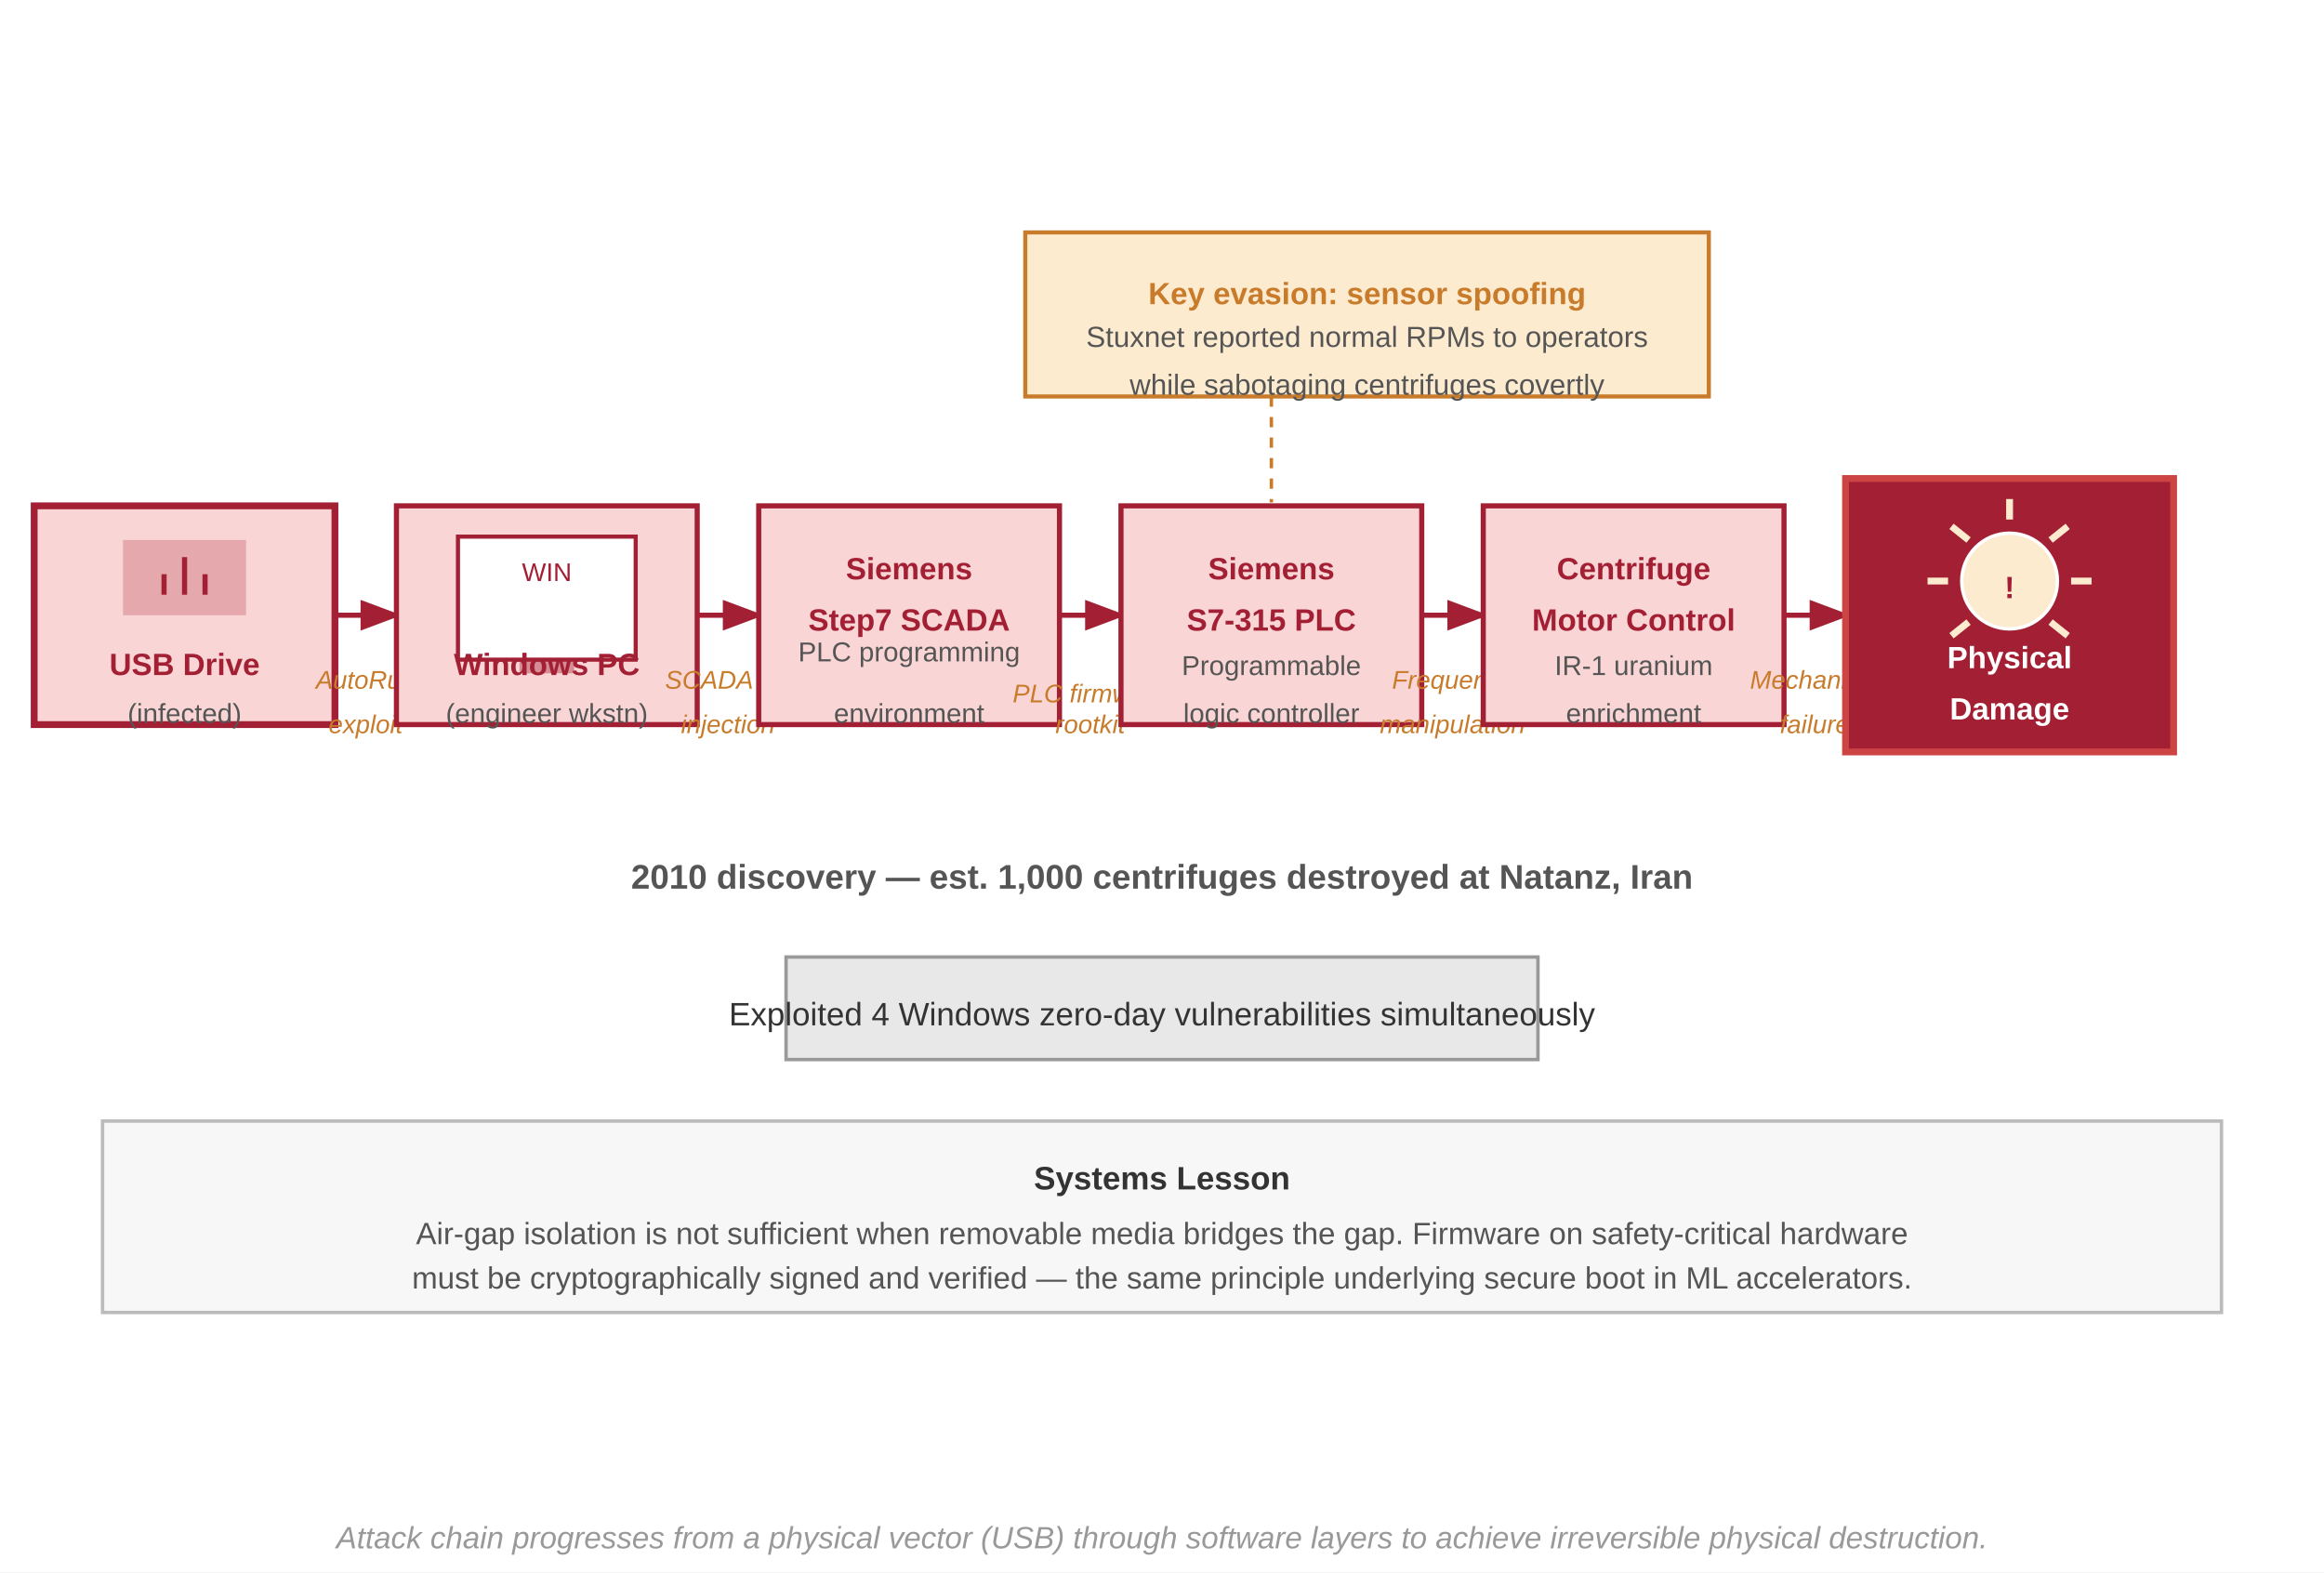
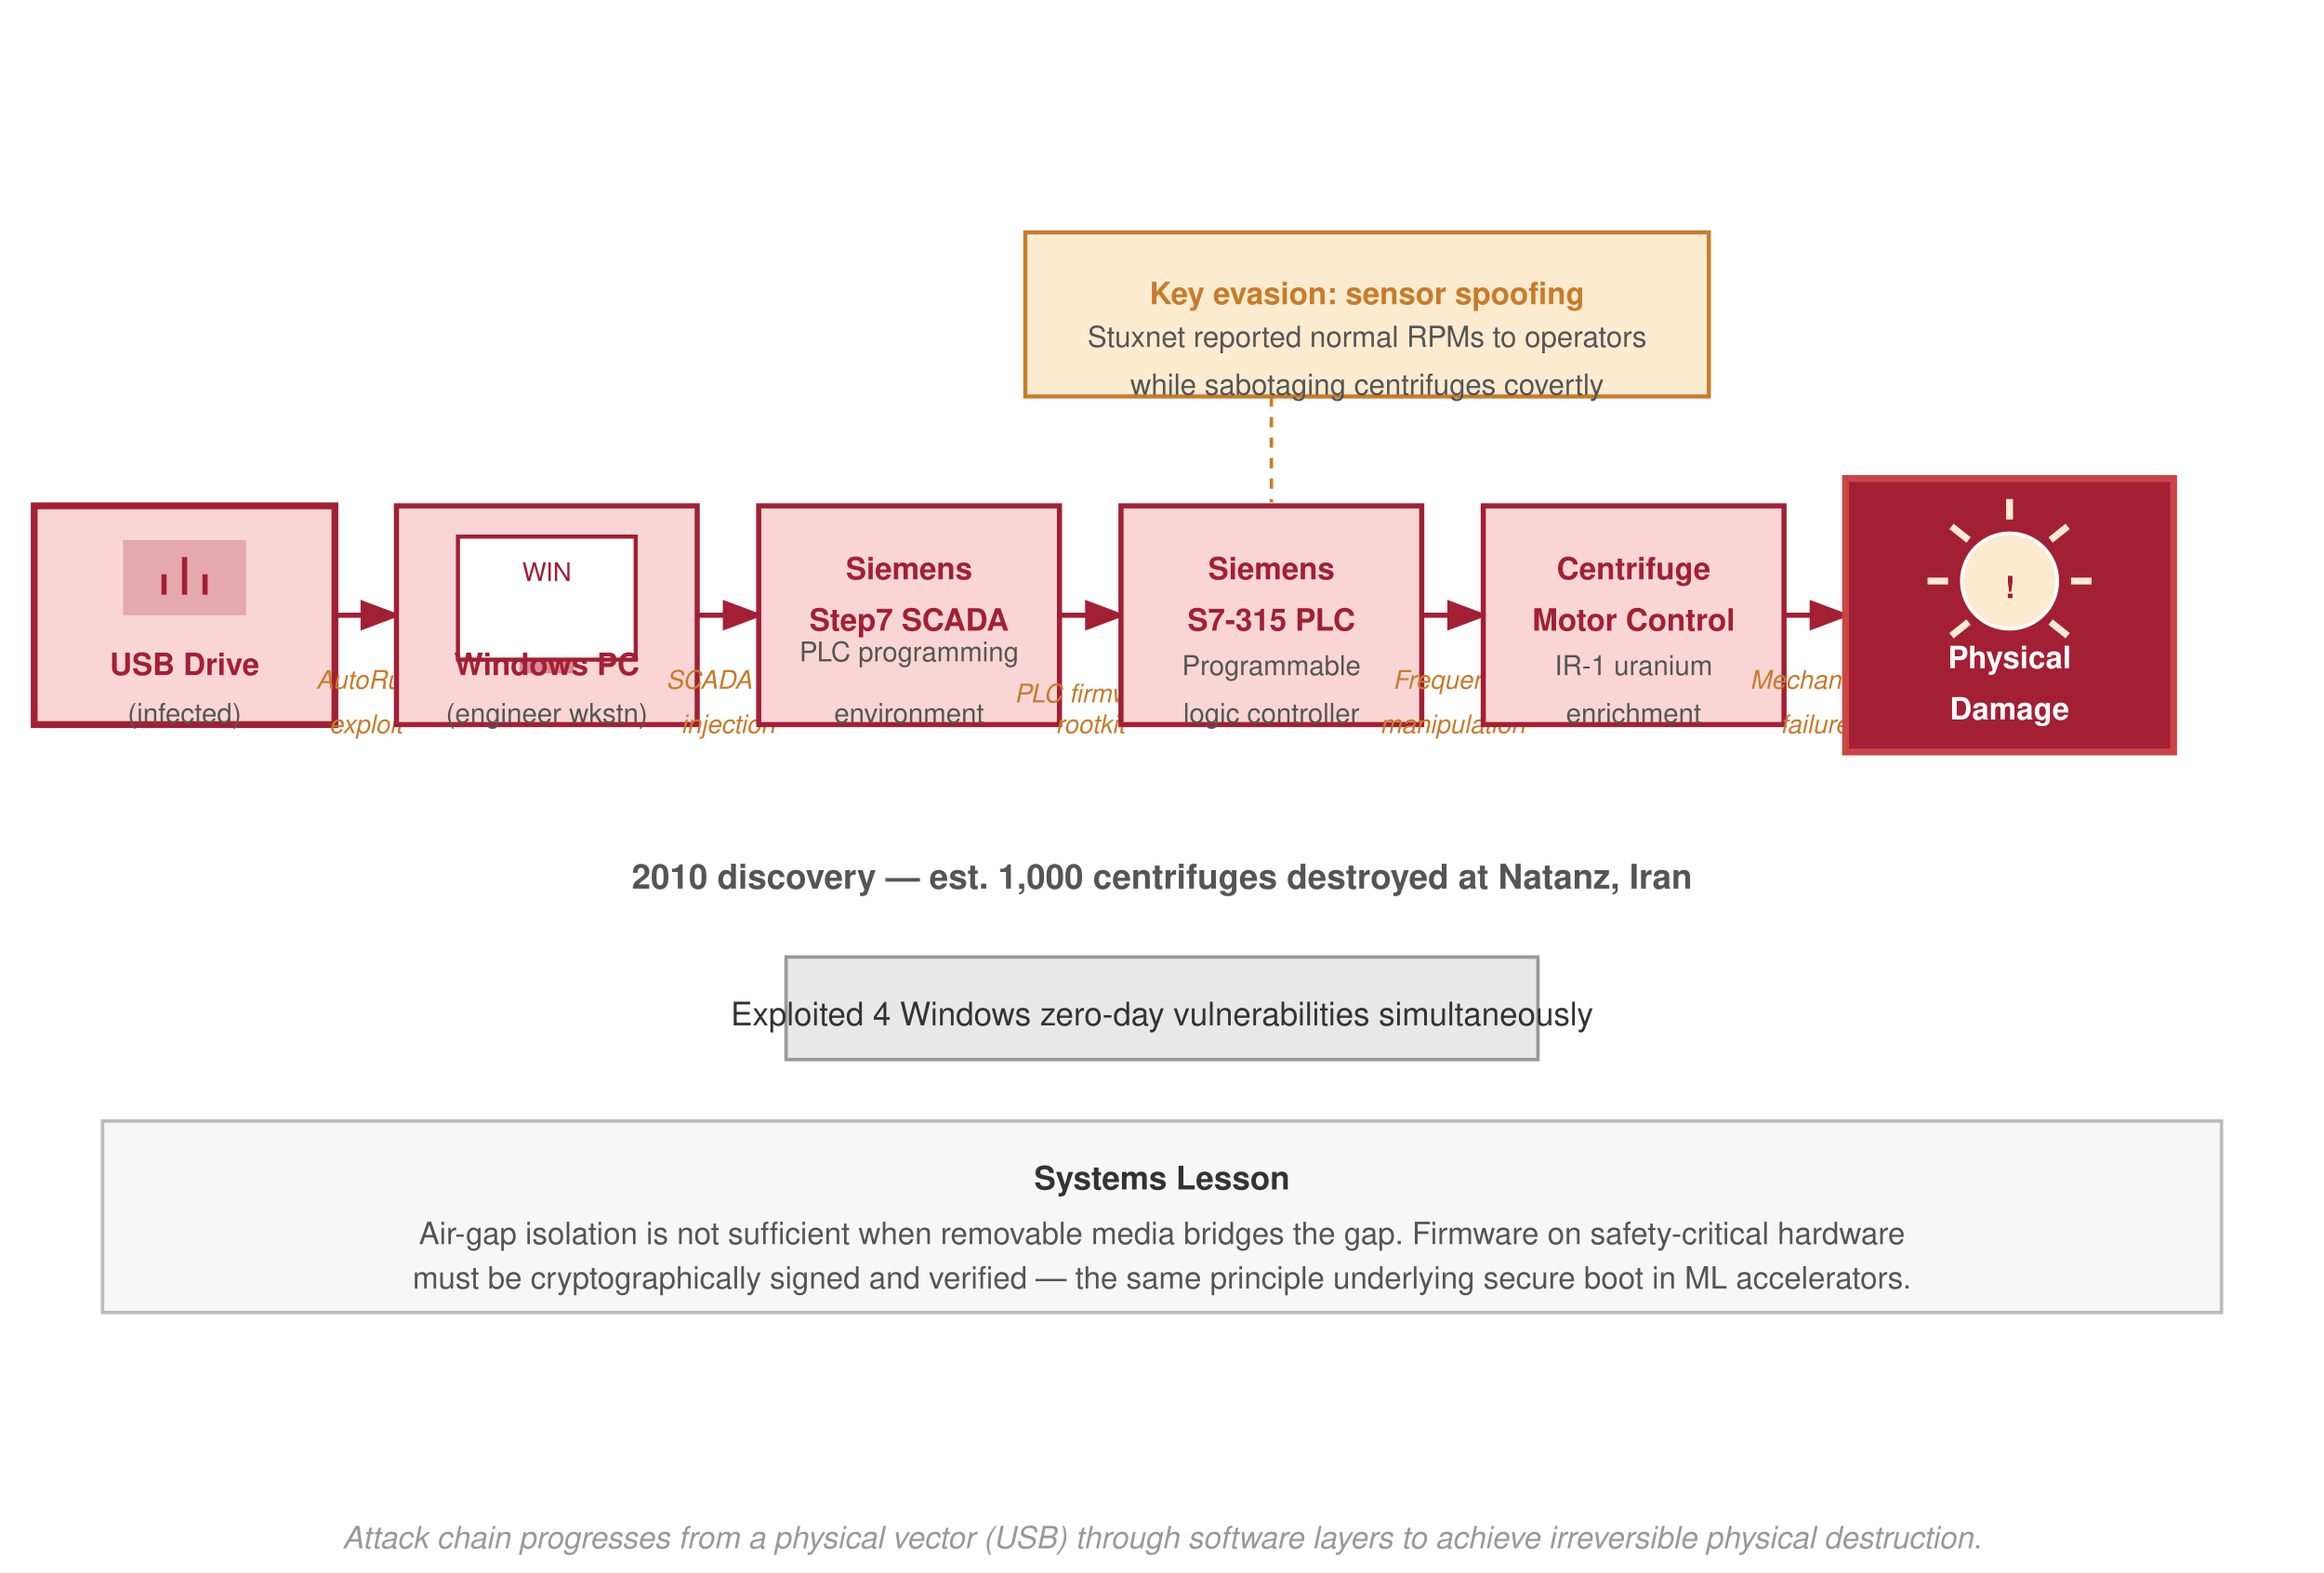
- <svg xmlns="http://www.w3.org/2000/svg" font-family="Arial, Helvetica, sans-serif" viewBox="0 0 680 460">
+ <svg xmlns="http://www.w3.org/2000/svg" font-family="Helvetica Neue, Helvetica, Arial, sans-serif" viewBox="0 0 680 460">
  <defs>
    <marker id="arr-chain" markerWidth="8" markerHeight="6" refX="7" refY="3" orient="auto">
      <path d="M0,0 L8,3 L0,6 Z" fill="#a31f34" />
    </marker>
  </defs>
  <rect width="680" height="460" fill="#fff" />
  <rect x="10" y="148" width="88" height="64" fill="#f9d6d5" stroke="#a31f34" stroke-width="2" />
  <rect x="36" y="158" width="36" height="22" fill="#a31f34" opacity="0.25" />
  <line x1="48" y1="168" x2="48" y2="174" stroke="#a31f34" stroke-width="1.5" />
  <line x1="54" y1="163" x2="54" y2="174" stroke="#a31f34" stroke-width="1.5" />
  <line x1="60" y1="168" x2="60" y2="174" stroke="#a31f34" stroke-width="1.5" />
  <text x="54" y="197.5" font-size="9" font-weight="700" fill="#a31f34" text-anchor="middle">USB Drive</text>
  <text x="54" y="211.5" font-size="8" fill="#555" text-anchor="middle">(infected)</text>
  <line x1="98" y1="180" x2="116" y2="180" stroke="#a31f34" stroke-width="1.5" marker-end="url(#arr-chain)" />
  <rect x="98" y="190" width="18" height="1" fill="none" />
  <text x="107" y="201.5" font-size="7.5" fill="#c87b2a" text-anchor="middle" font-style="italic">AutoRun</text>
  <text x="107" y="214.5" font-size="7.5" fill="#c87b2a" text-anchor="middle" font-style="italic">exploit</text>
  <rect x="116" y="148" width="88" height="64" fill="#f9d6d5" stroke="#a31f34" stroke-width="1.5" />
  <rect x="134" y="157" width="52" height="36" fill="#fff" stroke="#a31f34" stroke-width="1.2" />
  <rect x="152" y="193" width="16" height="4" fill="#a31f34" opacity="0.4" />
  <text x="160" y="170" font-size="7.5" fill="#a31f34" text-anchor="middle">WIN</text>
  <text x="160" y="197.5" font-size="9" font-weight="700" fill="#a31f34" text-anchor="middle">Windows PC</text>
  <text x="160" y="211.5" font-size="8" fill="#555" text-anchor="middle">(engineer wkstn)</text>
  <line x1="204" y1="180" x2="222" y2="180" stroke="#a31f34" stroke-width="1.5" marker-end="url(#arr-chain)" />
  <text x="213" y="201.5" font-size="7.5" fill="#c87b2a" text-anchor="middle" font-style="italic">SCADA sw</text>
  <text x="213" y="214.5" font-size="7.5" fill="#c87b2a" text-anchor="middle" font-style="italic">injection</text>
  <rect x="222" y="148" width="88" height="64" fill="#f9d6d5" stroke="#a31f34" stroke-width="1.5" />
  <text x="266" y="169.5" font-size="9" font-weight="700" fill="#a31f34" text-anchor="middle">Siemens</text>
  <text x="266" y="184.5" font-size="9" font-weight="700" fill="#a31f34" text-anchor="middle">Step7 SCADA</text>
  <text x="266" y="193.5" font-size="8" fill="#555" text-anchor="middle">PLC programming</text>
  <text x="266" y="211.5" font-size="8" fill="#555" text-anchor="middle">environment</text>
  <line x1="310" y1="180" x2="328" y2="180" stroke="#a31f34" stroke-width="1.5" marker-end="url(#arr-chain)" />
  <text x="319" y="205.5" font-size="7.5" fill="#c87b2a" text-anchor="middle" font-style="italic">PLC firmware</text>
  <text x="319" y="214.5" font-size="7.5" fill="#c87b2a" text-anchor="middle" font-style="italic">rootkit</text>
  <rect x="328" y="148" width="88" height="64" fill="#f9d6d5" stroke="#a31f34" stroke-width="1.5" />
  <text x="372" y="169.5" font-size="9" font-weight="700" fill="#a31f34" text-anchor="middle">Siemens</text>
  <text x="372" y="184.5" font-size="9" font-weight="700" fill="#a31f34" text-anchor="middle">S7-315 PLC</text>
  <text x="372" y="197.5" font-size="8" fill="#555" text-anchor="middle">Programmable</text>
  <text x="372" y="211.5" font-size="8" fill="#555" text-anchor="middle">logic controller</text>
  <line x1="416" y1="180" x2="434" y2="180" stroke="#a31f34" stroke-width="1.5" marker-end="url(#arr-chain)" />
  <text x="425" y="201.5" font-size="7.5" fill="#c87b2a" text-anchor="middle" font-style="italic">Frequency</text>
  <text x="425" y="214.5" font-size="7.5" fill="#c87b2a" text-anchor="middle" font-style="italic">manipulation</text>
  <rect x="434" y="148" width="88" height="64" fill="#f9d6d5" stroke="#a31f34" stroke-width="1.5" />
  <text x="478" y="169.5" font-size="9" font-weight="700" fill="#a31f34" text-anchor="middle">Centrifuge</text>
  <text x="478" y="184.5" font-size="9" font-weight="700" fill="#a31f34" text-anchor="middle">Motor Control</text>
  <text x="478" y="197.5" font-size="8" fill="#555" text-anchor="middle">IR-1 uranium</text>
  <text x="478" y="211.5" font-size="8" fill="#555" text-anchor="middle">enrichment</text>
  <line x1="522" y1="180" x2="540" y2="180" stroke="#a31f34" stroke-width="1.5" marker-end="url(#arr-chain)" />
  <text x="531" y="201.5" font-size="7.5" fill="#c87b2a" text-anchor="middle" font-style="italic">Mechanical</text>
  <text x="531" y="214.5" font-size="7.5" fill="#c87b2a" text-anchor="middle" font-style="italic">failure</text>
  <rect x="540" y="140" width="96" height="80" fill="#a31f34" stroke="#c44" stroke-width="2" />
  <circle cx="588" cy="170" r="14" fill="#fdebd0" stroke="#fff" stroke-width="1" />
  <line x1="588" y1="152" x2="588" y2="146" stroke="#fdebd0" stroke-width="2" />
  <line x1="600" y1="158" x2="605" y2="154" stroke="#fdebd0" stroke-width="2" />
  <line x1="606" y1="170" x2="612" y2="170" stroke="#fdebd0" stroke-width="2" />
  <line x1="600" y1="182" x2="605" y2="186" stroke="#fdebd0" stroke-width="2" />
  <line x1="576" y1="182" x2="571" y2="186" stroke="#fdebd0" stroke-width="2" />
  <line x1="570" y1="170" x2="564" y2="170" stroke="#fdebd0" stroke-width="2" />
  <line x1="576" y1="158" x2="571" y2="154" stroke="#fdebd0" stroke-width="2" />
  <text x="588" y="175" font-size="9" font-weight="700" fill="#a31f34" text-anchor="middle">!</text>
  <text x="588" y="195.5" font-size="9" font-weight="700" fill="#fff" text-anchor="middle">Physical</text>
  <text x="588" y="210.5" font-size="9" font-weight="700" fill="#fff" text-anchor="middle">Damage</text>
  <rect x="300" y="68" width="200" height="48" fill="#fdebd0" stroke="#c87b2a" stroke-width="1.2" />
  <text x="400" y="89" font-size="9" font-weight="700" fill="#c87b2a" text-anchor="middle">Key evasion: sensor spoofing</text>
  <text x="400" y="101.5" font-size="8.5" fill="#555" text-anchor="middle">Stuxnet reported normal RPMs to operators</text>
  <text x="400" y="115.5" font-size="8.5" fill="#555" text-anchor="middle">while sabotaging centrifuges covertly</text>
  <line x1="372" y1="116" x2="372" y2="147" stroke="#c87b2a" stroke-width="1" stroke-dasharray="3,3" />
  <text x="340" y="260" font-size="10" font-weight="700" fill="#555" text-anchor="middle">2010 discovery — est. 1,000 centrifuges destroyed at Natanz, Iran</text>
  <rect x="230" y="280" width="220" height="30" fill="#e8e8e8" stroke="#999" stroke-width="1" />
  <text x="340" y="300" font-size="9.5" fill="#333" text-anchor="middle">Exploited 4 Windows zero-day vulnerabilities simultaneously</text>
  <rect x="30" y="328" width="620" height="56" fill="#f7f7f7" stroke="#bbb" stroke-width="1" />
  <text x="340" y="348" font-size="9.5" font-weight="700" fill="#333" text-anchor="middle">Systems Lesson</text>
  <text x="340" y="364" font-size="9" fill="#555" text-anchor="middle">Air-gap isolation is not sufficient when removable media bridges the gap. Firmware on safety-critical hardware</text>
  <text x="340" y="377" font-size="9" fill="#555" text-anchor="middle">must be cryptographically signed and verified — the same principle underlying secure boot in ML accelerators.</text>
  <text x="340" y="453" font-size="9" fill="#999" text-anchor="middle" font-style="italic">Attack chain progresses from a physical vector (USB) through software layers to achieve irreversible physical destruction.</text>
</svg>
